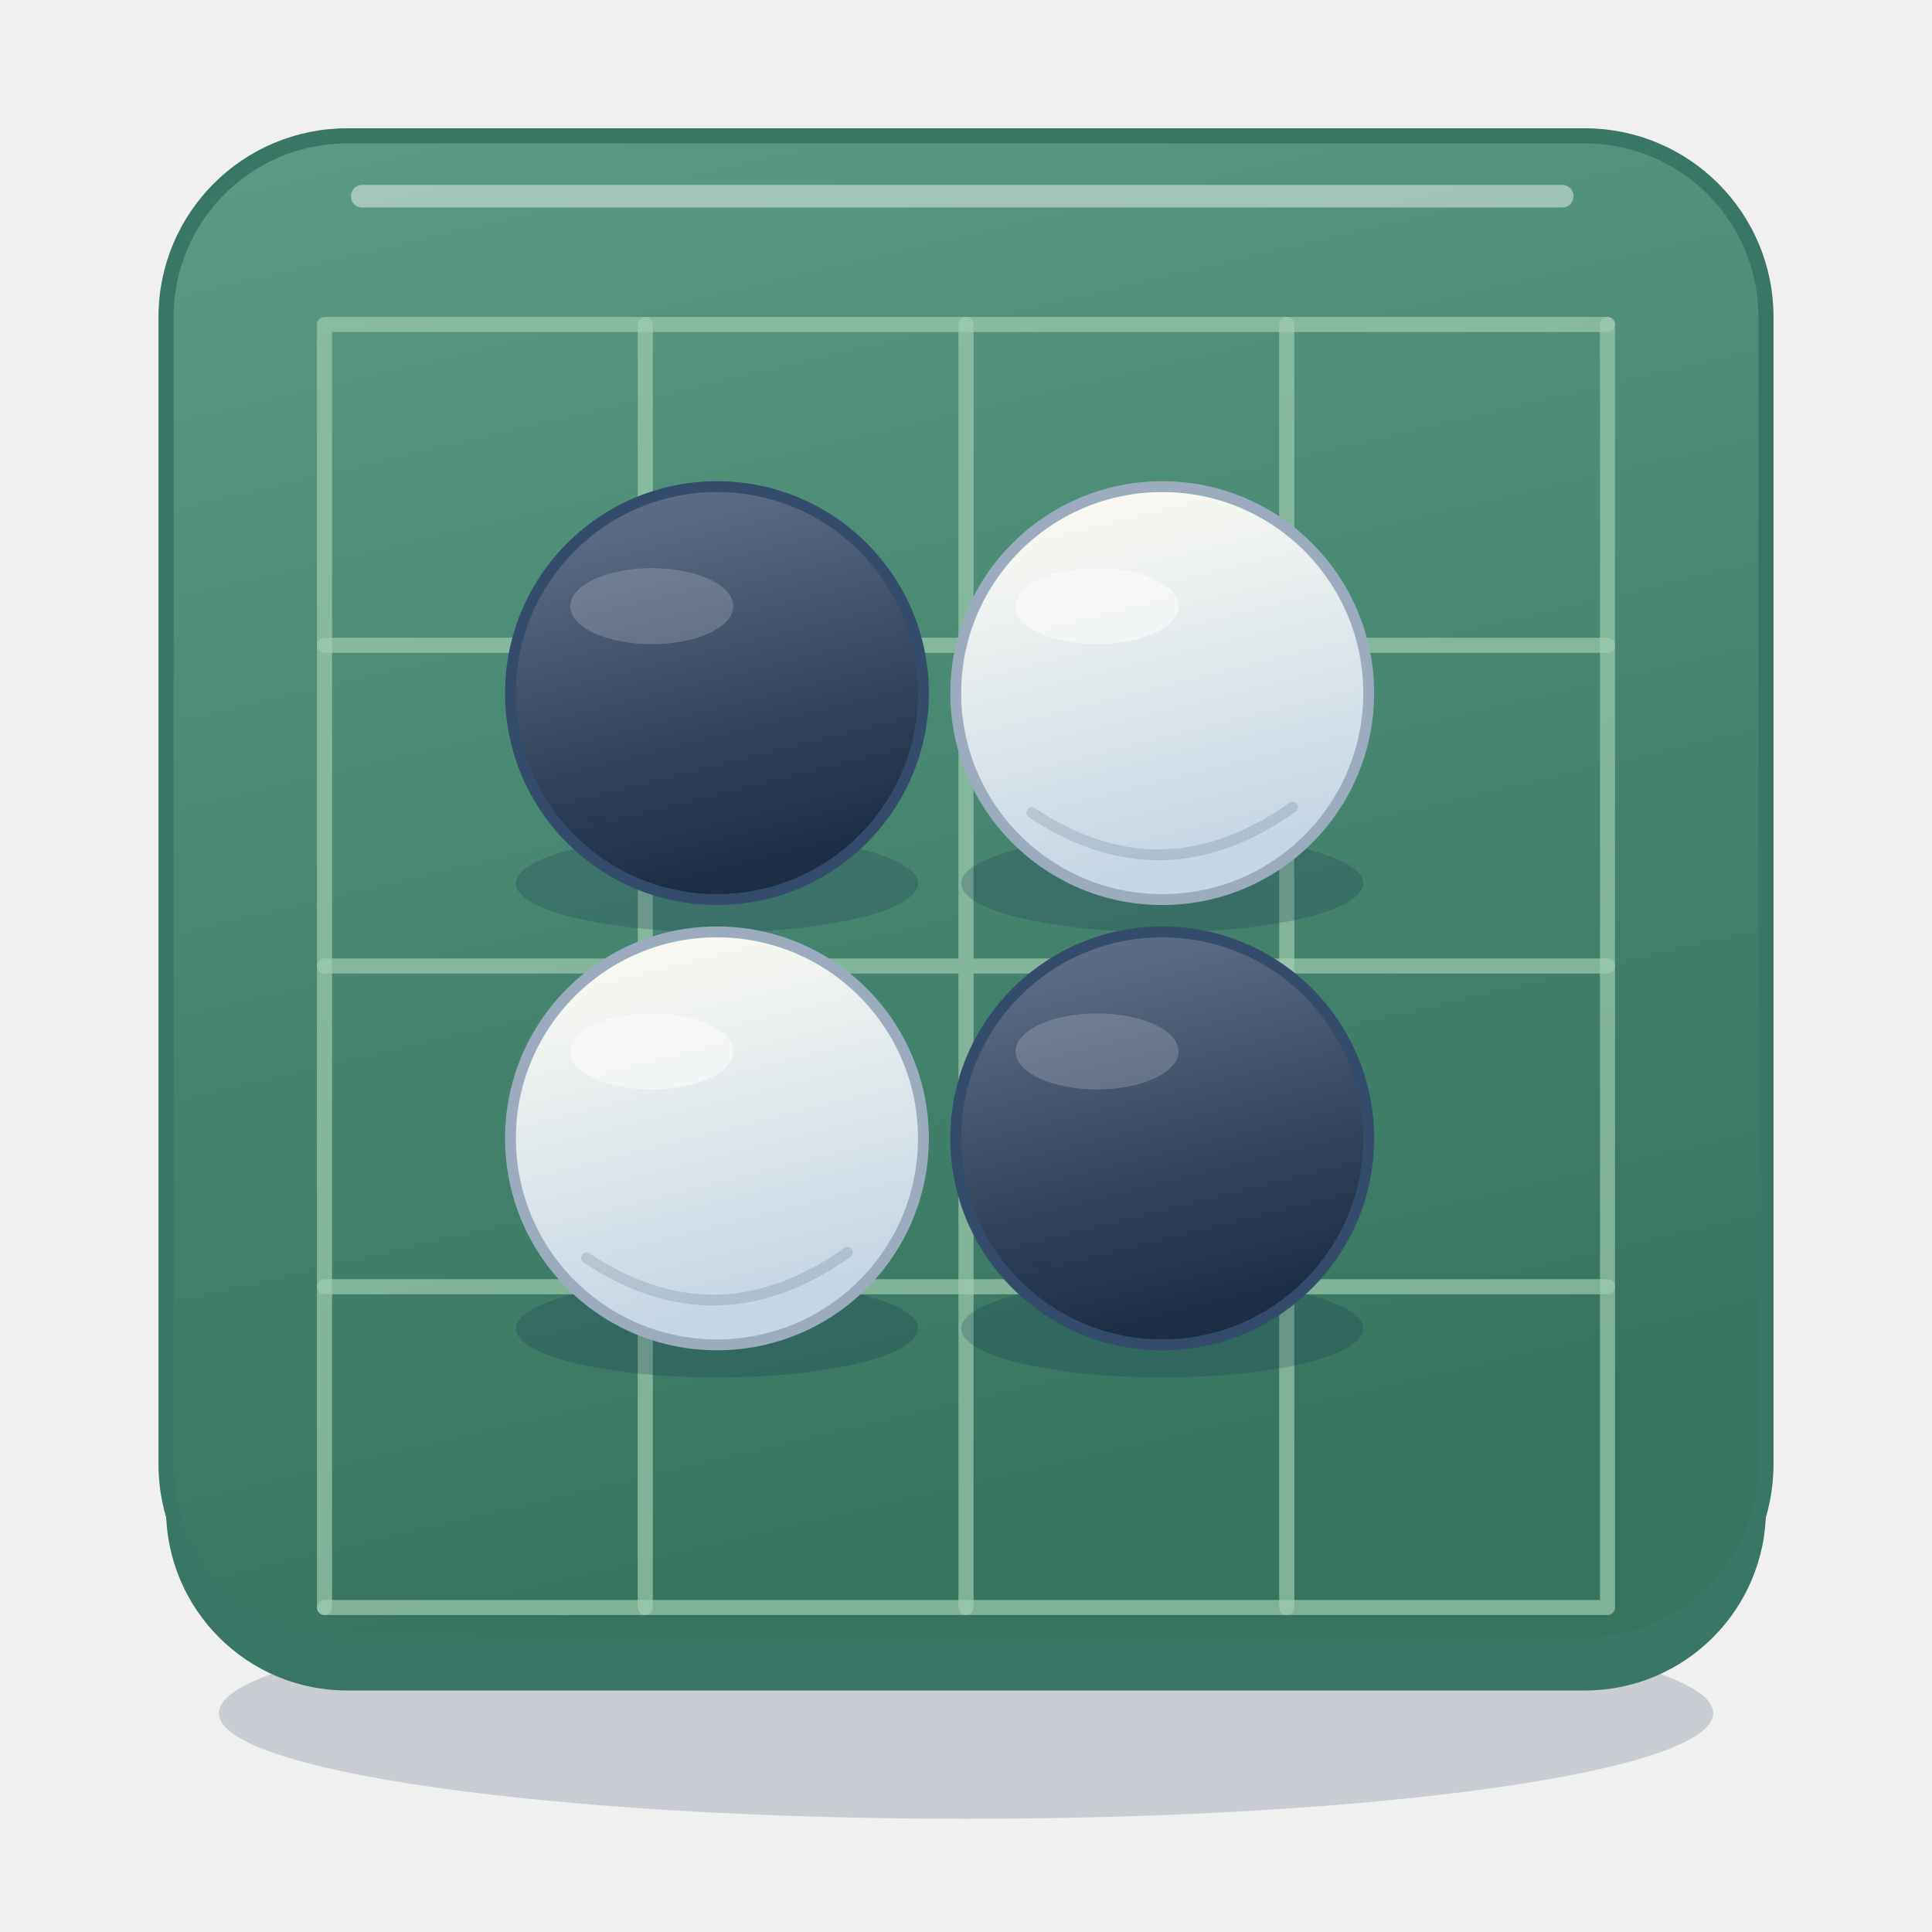
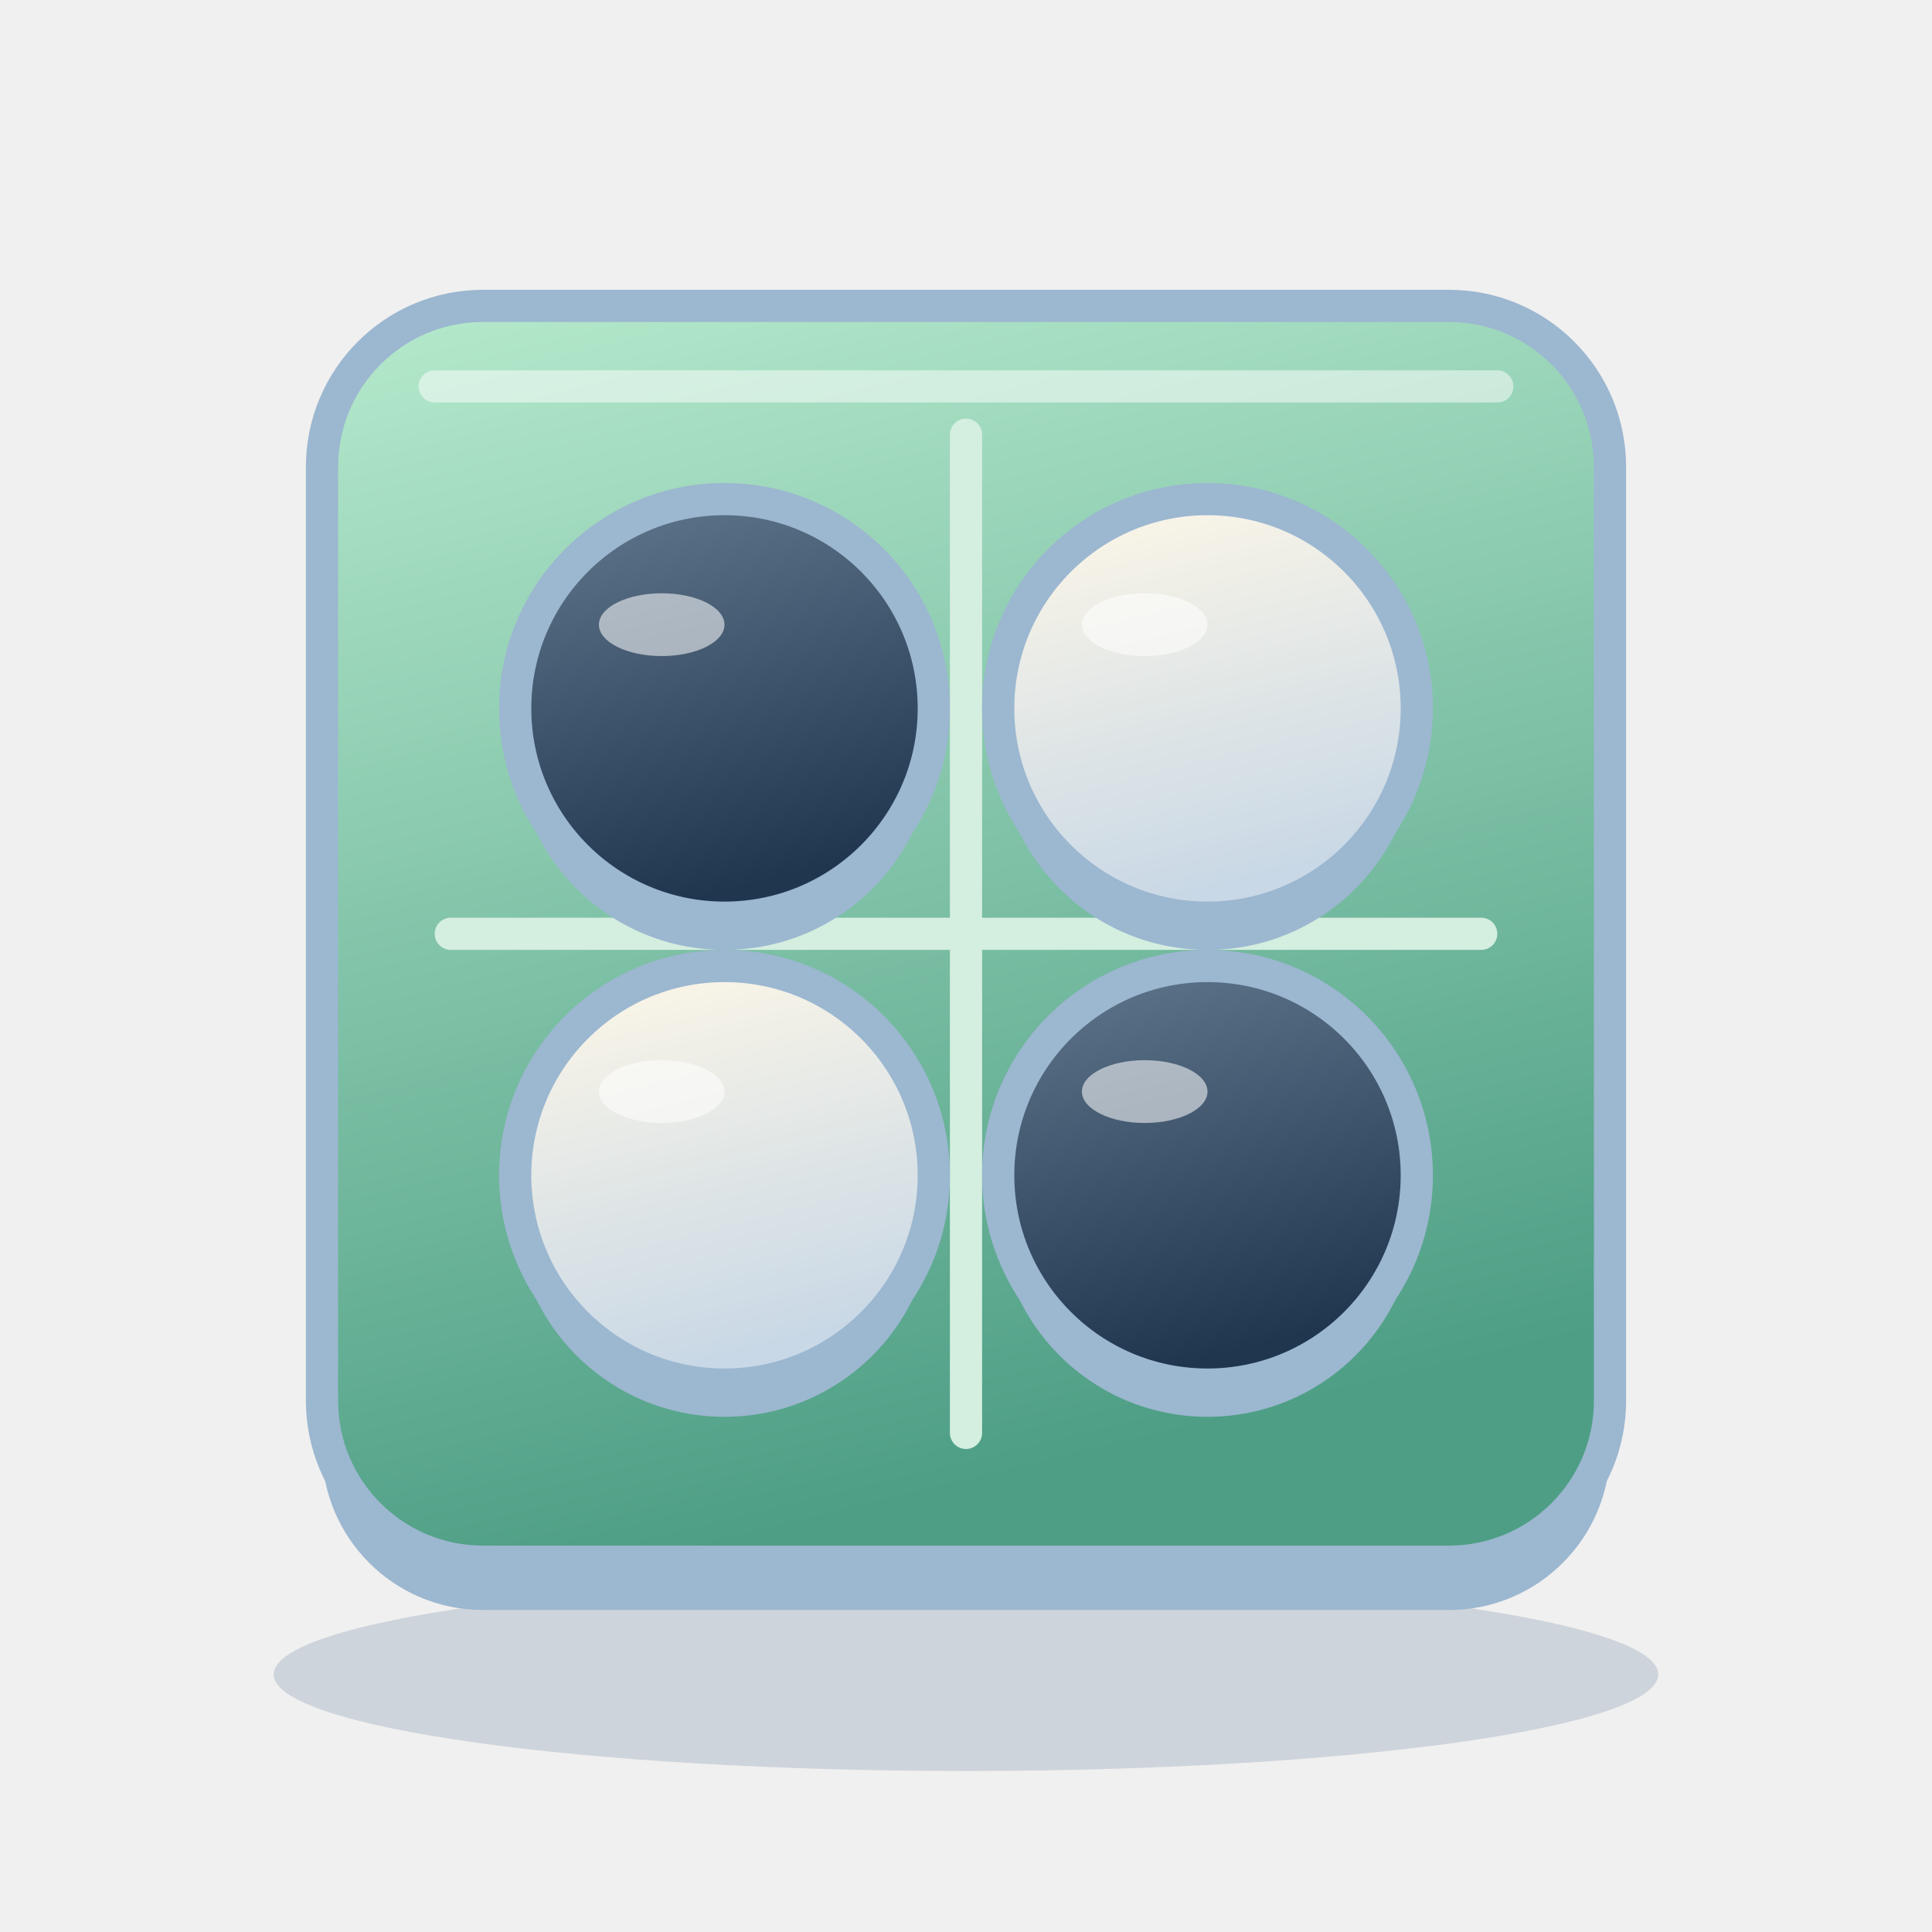
- <svg xmlns="http://www.w3.org/2000/svg" width="256" height="256" viewBox="0 0 256 256">
+ <svg xmlns="http://www.w3.org/2000/svg" width="120" height="120" viewBox="0 0 120 120">
  <defs>
    <linearGradient id="paper" x1="0" y1="0" x2=".25" y2="1">
-       <stop offset="0" stop-color="#F4F8FF" />
-       <stop offset="1" stop-color="#DDE8F8" />
+       <stop stop-color="#FFFAF0" />
+       <stop offset="1" stop-color="#DCE8F1" />
+     </linearGradient>
+     <linearGradient id="blue" x1="0" y1="0" x2=".25" y2="1">
+       <stop stop-color="#9AD2F7" />
+       <stop offset="1" stop-color="#397ACB" />
+     </linearGradient>
+     <linearGradient id="coral" x1="0" y1="0" x2=".25" y2="1">
+       <stop stop-color="#FFC0A5" />
+       <stop offset="1" stop-color="#CF645F" />
+     </linearGradient>
+     <linearGradient id="gold" x1="0" y1="0" x2=".25" y2="1">
+       <stop stop-color="#FFE7AD" />
+       <stop offset="1" stop-color="#D7A04A" />
+     </linearGradient>
+     <linearGradient id="mint" x1="0" y1="0" x2=".25" y2="1">
+       <stop stop-color="#B7EACD" />
+       <stop offset="1" stop-color="#4D9E85" />
+     </linearGradient>
+     <linearGradient id="violet" x1="0" y1="0" x2=".25" y2="1">
+       <stop stop-color="#DCD2FA" />
+       <stop offset="1" stop-color="#8470C2" />
+     </linearGradient>
+     <linearGradient id="cyan" x1="0" y1="0" x2=".25" y2="1">
+       <stop stop-color="#B8EDF1" />
+       <stop offset="1" stop-color="#4AA3BF" />
    </linearGradient>
    <linearGradient id="wood" x1="0" y1="0" x2=".25" y2="1">
-       <stop offset="0" stop-color="#E6BD83" />
-       <stop offset="1" stop-color="#B37E4C" />
+       <stop stop-color="#F0D1A2" />
+       <stop offset="1" stop-color="#D5AC7C" />
    </linearGradient>
-     <linearGradient id="blue" x1="0" y1="0" x2=".25" y2="1">
-       <stop offset="0" stop-color="#7BBFF3" />
-       <stop offset="1" stop-color="#3974CD" />
+     <linearGradient id="metal" x1="0" y1="0" x2=".25" y2="1">
+       <stop stop-color="#DBEAF2" />
+       <stop offset="1" stop-color="#6386A8" />
    </linearGradient>
-     <linearGradient id="coral" x1="0" y1="0" x2=".25" y2="1">
-       <stop offset="0" stop-color="#FFB79B" />
-       <stop offset="1" stop-color="#D36663" />
+     <linearGradient id="ink" x1="0" y1="0" x2=".25" y2="1">
+       <stop stop-color="#62788E" />
+       <stop offset="1" stop-color="#20364F" />
    </linearGradient>
-     <linearGradient id="gold" x1="0" y1="0" x2=".25" y2="1">
-       <stop offset="0" stop-color="#FFE3A0" />
-       <stop offset="1" stop-color="#D69A4B" />
-     </linearGradient>
-     <linearGradient id="mint" x1="0" y1="0" x2=".25" y2="1">
-       <stop offset="0" stop-color="#AAE2C9" />
-       <stop offset="1" stop-color="#58A891" />
-     </linearGradient>
-     <linearGradient id="violet" x1="0" y1="0" x2=".25" y2="1">
-       <stop offset="0" stop-color="#CBC0F6" />
-       <stop offset="1" stop-color="#8574C2" />
-     </linearGradient>
-     <linearGradient id="darkstone" x1="0" y1="0" x2=".25" y2="1">
-       <stop offset="0" stop-color="#64748E" />
-       <stop offset="1" stop-color="#1C2D46" />
-     </linearGradient>
-     <linearGradient id="whitestone" x1="0" y1="0" x2=".25" y2="1">
-       <stop offset="0" stop-color="#FFFDF3" />
-       <stop offset="1" stop-color="#C5D6E5" />
-     </linearGradient>
-     <linearGradient id="jade" x1="0" y1="0" x2=".25" y2="1">
-       <stop offset="0" stop-color="#5B9B84" />
-       <stop offset="1" stop-color="#367460" />
-     </linearGradient>
-     <linearGradient id="night" x1="0" y1="0" x2=".25" y2="1">
-       <stop offset="0" stop-color="#365983" />
-       <stop offset="1" stop-color="#182C49" />
-     </linearGradient>
-     <linearGradient id="glow" x1="0" y1="0" x2=".25" y2="1">
-       <stop offset="0" stop-color="#FFF5CA" />
-       <stop offset="1" stop-color="#F1C16D" />
-     </linearGradient>
-     <linearGradient id="tile" x1="0" y1="0" x2=".25" y2="1">
-       <stop offset="0" stop-color="#EBF4FF" />
-       <stop offset="1" stop-color="#CCDDF2" />
+     <linearGradient id="ivory" x1="0" y1="0" x2=".25" y2="1">
+       <stop stop-color="#FFF8E7" />
+       <stop offset="1" stop-color="#C9D8E6" />
    </linearGradient>
  </defs>
-   <ellipse cx="128" cy="227" rx="99" ry="14" fill="#183251" opacity="0.18" />
-   <g transform="translate(19 16) scale(1) rotate(0)">
-     <rect x="3" y="8" width="212" height="200" rx="24" fill="#397666" stroke="none" stroke-width="2" />
-     <rect x="3" y="2" width="212" height="200" rx="24" fill="url(#jade)" stroke="#397666" stroke-width="2" />
-     <path d="M29 10H188" fill="none" stroke="#FFFFFF" stroke-width="3" opacity="0.45" stroke-linecap="round" stroke-linejoin="round" />
-   </g>
-   <path d="M43 43H213M43 43V213" fill="none" stroke="#A0CCAF" stroke-width="2" opacity="0.7" stroke-linecap="round" stroke-linejoin="round" />
-   <path d="M43 85.5H213M85.5 43V213" fill="none" stroke="#A0CCAF" stroke-width="2" opacity="0.7" stroke-linecap="round" stroke-linejoin="round" />
-   <path d="M43 128H213M128 43V213" fill="none" stroke="#A0CCAF" stroke-width="2" opacity="0.7" stroke-linecap="round" stroke-linejoin="round" />
-   <path d="M43 170.5H213M170.5 43V213" fill="none" stroke="#A0CCAF" stroke-width="2" opacity="0.7" stroke-linecap="round" stroke-linejoin="round" />
-   <path d="M43 213H213M213 43V213" fill="none" stroke="#A0CCAF" stroke-width="2" opacity="0.7" stroke-linecap="round" stroke-linejoin="round" />
-   <g transform="translate(59 58) scale(0.72) rotate(0)">
-     <ellipse cx="50" cy="82" rx="37" ry="9" fill="#132B4C" opacity="0.22" />
-     <circle cx="50" cy="47" r="38" fill="url(#darkstone)" stroke="#344C6B" stroke-width="2" />
-     <ellipse cx="38" cy="31" rx="15" ry="7" fill="#FFFFFF" opacity="0.18" />
-     <path d="M26 69Q50 85 74 68" fill="none" stroke="#183352" stroke-width="2" opacity="0.15" stroke-linecap="round" stroke-linejoin="round" />
-   </g>
-   <g transform="translate(118 58) scale(0.72) rotate(0)">
-     <ellipse cx="50" cy="82" rx="37" ry="9" fill="#132B4C" opacity="0.22" />
-     <circle cx="50" cy="47" r="38" fill="url(#whitestone)" stroke="#9BACBE" stroke-width="2" />
-     <ellipse cx="38" cy="31" rx="15" ry="7" fill="#FFFFFF" opacity="0.48" />
-     <path d="M26 69Q50 85 74 68" fill="none" stroke="#183352" stroke-width="2" opacity="0.15" stroke-linecap="round" stroke-linejoin="round" />
-   </g>
-   <g transform="translate(59 117) scale(0.72) rotate(0)">
-     <ellipse cx="50" cy="82" rx="37" ry="9" fill="#132B4C" opacity="0.22" />
-     <circle cx="50" cy="47" r="38" fill="url(#whitestone)" stroke="#9BACBE" stroke-width="2" />
-     <ellipse cx="38" cy="31" rx="15" ry="7" fill="#FFFFFF" opacity="0.48" />
-     <path d="M26 69Q50 85 74 68" fill="none" stroke="#183352" stroke-width="2" opacity="0.15" stroke-linecap="round" stroke-linejoin="round" />
-   </g>
-   <g transform="translate(118 117) scale(0.72) rotate(0)">
-     <ellipse cx="50" cy="82" rx="37" ry="9" fill="#132B4C" opacity="0.22" />
-     <circle cx="50" cy="47" r="38" fill="url(#darkstone)" stroke="#344C6B" stroke-width="2" />
-     <ellipse cx="38" cy="31" rx="15" ry="7" fill="#FFFFFF" opacity="0.18" />
-     <path d="M26 69Q50 85 74 68" fill="none" stroke="#183352" stroke-width="2" opacity="0.15" stroke-linecap="round" stroke-linejoin="round" />
+   <ellipse cx="60" cy="104" rx="43" ry="6" fill="#193D6C" opacity="0.16" />
+   <g transform="translate(10 9) scale(1) rotate(0 50 50)">
+     <rect x="10" y="13" width="80" height="78" rx="10" fill="#9CB7D0" stroke="none" stroke-width="2" />
+     <rect x="10" y="10" width="80" height="78" rx="10" fill="url(#mint)" stroke="#9CB7D0" stroke-width="2" />
+     <path d="M17 15H83" fill="none" stroke="#FFFFFF" stroke-width="2" stroke-linecap="round" stroke-linejoin="round" opacity="0.5" />
+     <path d="M50 18V80M18 49H82" fill="none" stroke="#D4EEDF" stroke-width="2" stroke-linecap="round" stroke-linejoin="round" opacity="1" />
+     <circle cx="35" cy="37" r="13" fill="#9CB7D0" stroke="none" stroke-width="2" />
+     <circle cx="35" cy="35" r="13" fill="url(#ink)" stroke="#9CB7D0" stroke-width="2" />
+     <ellipse cx="31.1" cy="29.8" rx="3.9" ry="1.95" fill="#FFFFFF" opacity="0.55" />
+     <circle cx="65" cy="37" r="13" fill="#9CB7D0" stroke="none" stroke-width="2" />
+     <circle cx="65" cy="35" r="13" fill="url(#ivory)" stroke="#9CB7D0" stroke-width="2" />
+     <ellipse cx="61.1" cy="29.8" rx="3.9" ry="1.95" fill="#FFFFFF" opacity="0.55" />
+     <circle cx="35" cy="66" r="13" fill="#9CB7D0" stroke="none" stroke-width="2" />
+     <circle cx="35" cy="64" r="13" fill="url(#ivory)" stroke="#9CB7D0" stroke-width="2" />
+     <ellipse cx="31.1" cy="58.8" rx="3.9" ry="1.95" fill="#FFFFFF" opacity="0.55" />
+     <circle cx="65" cy="66" r="13" fill="#9CB7D0" stroke="none" stroke-width="2" />
+     <circle cx="65" cy="64" r="13" fill="url(#ink)" stroke="#9CB7D0" stroke-width="2" />
+     <ellipse cx="61.1" cy="58.8" rx="3.9" ry="1.95" fill="#FFFFFF" opacity="0.55" />
  </g>
</svg>
